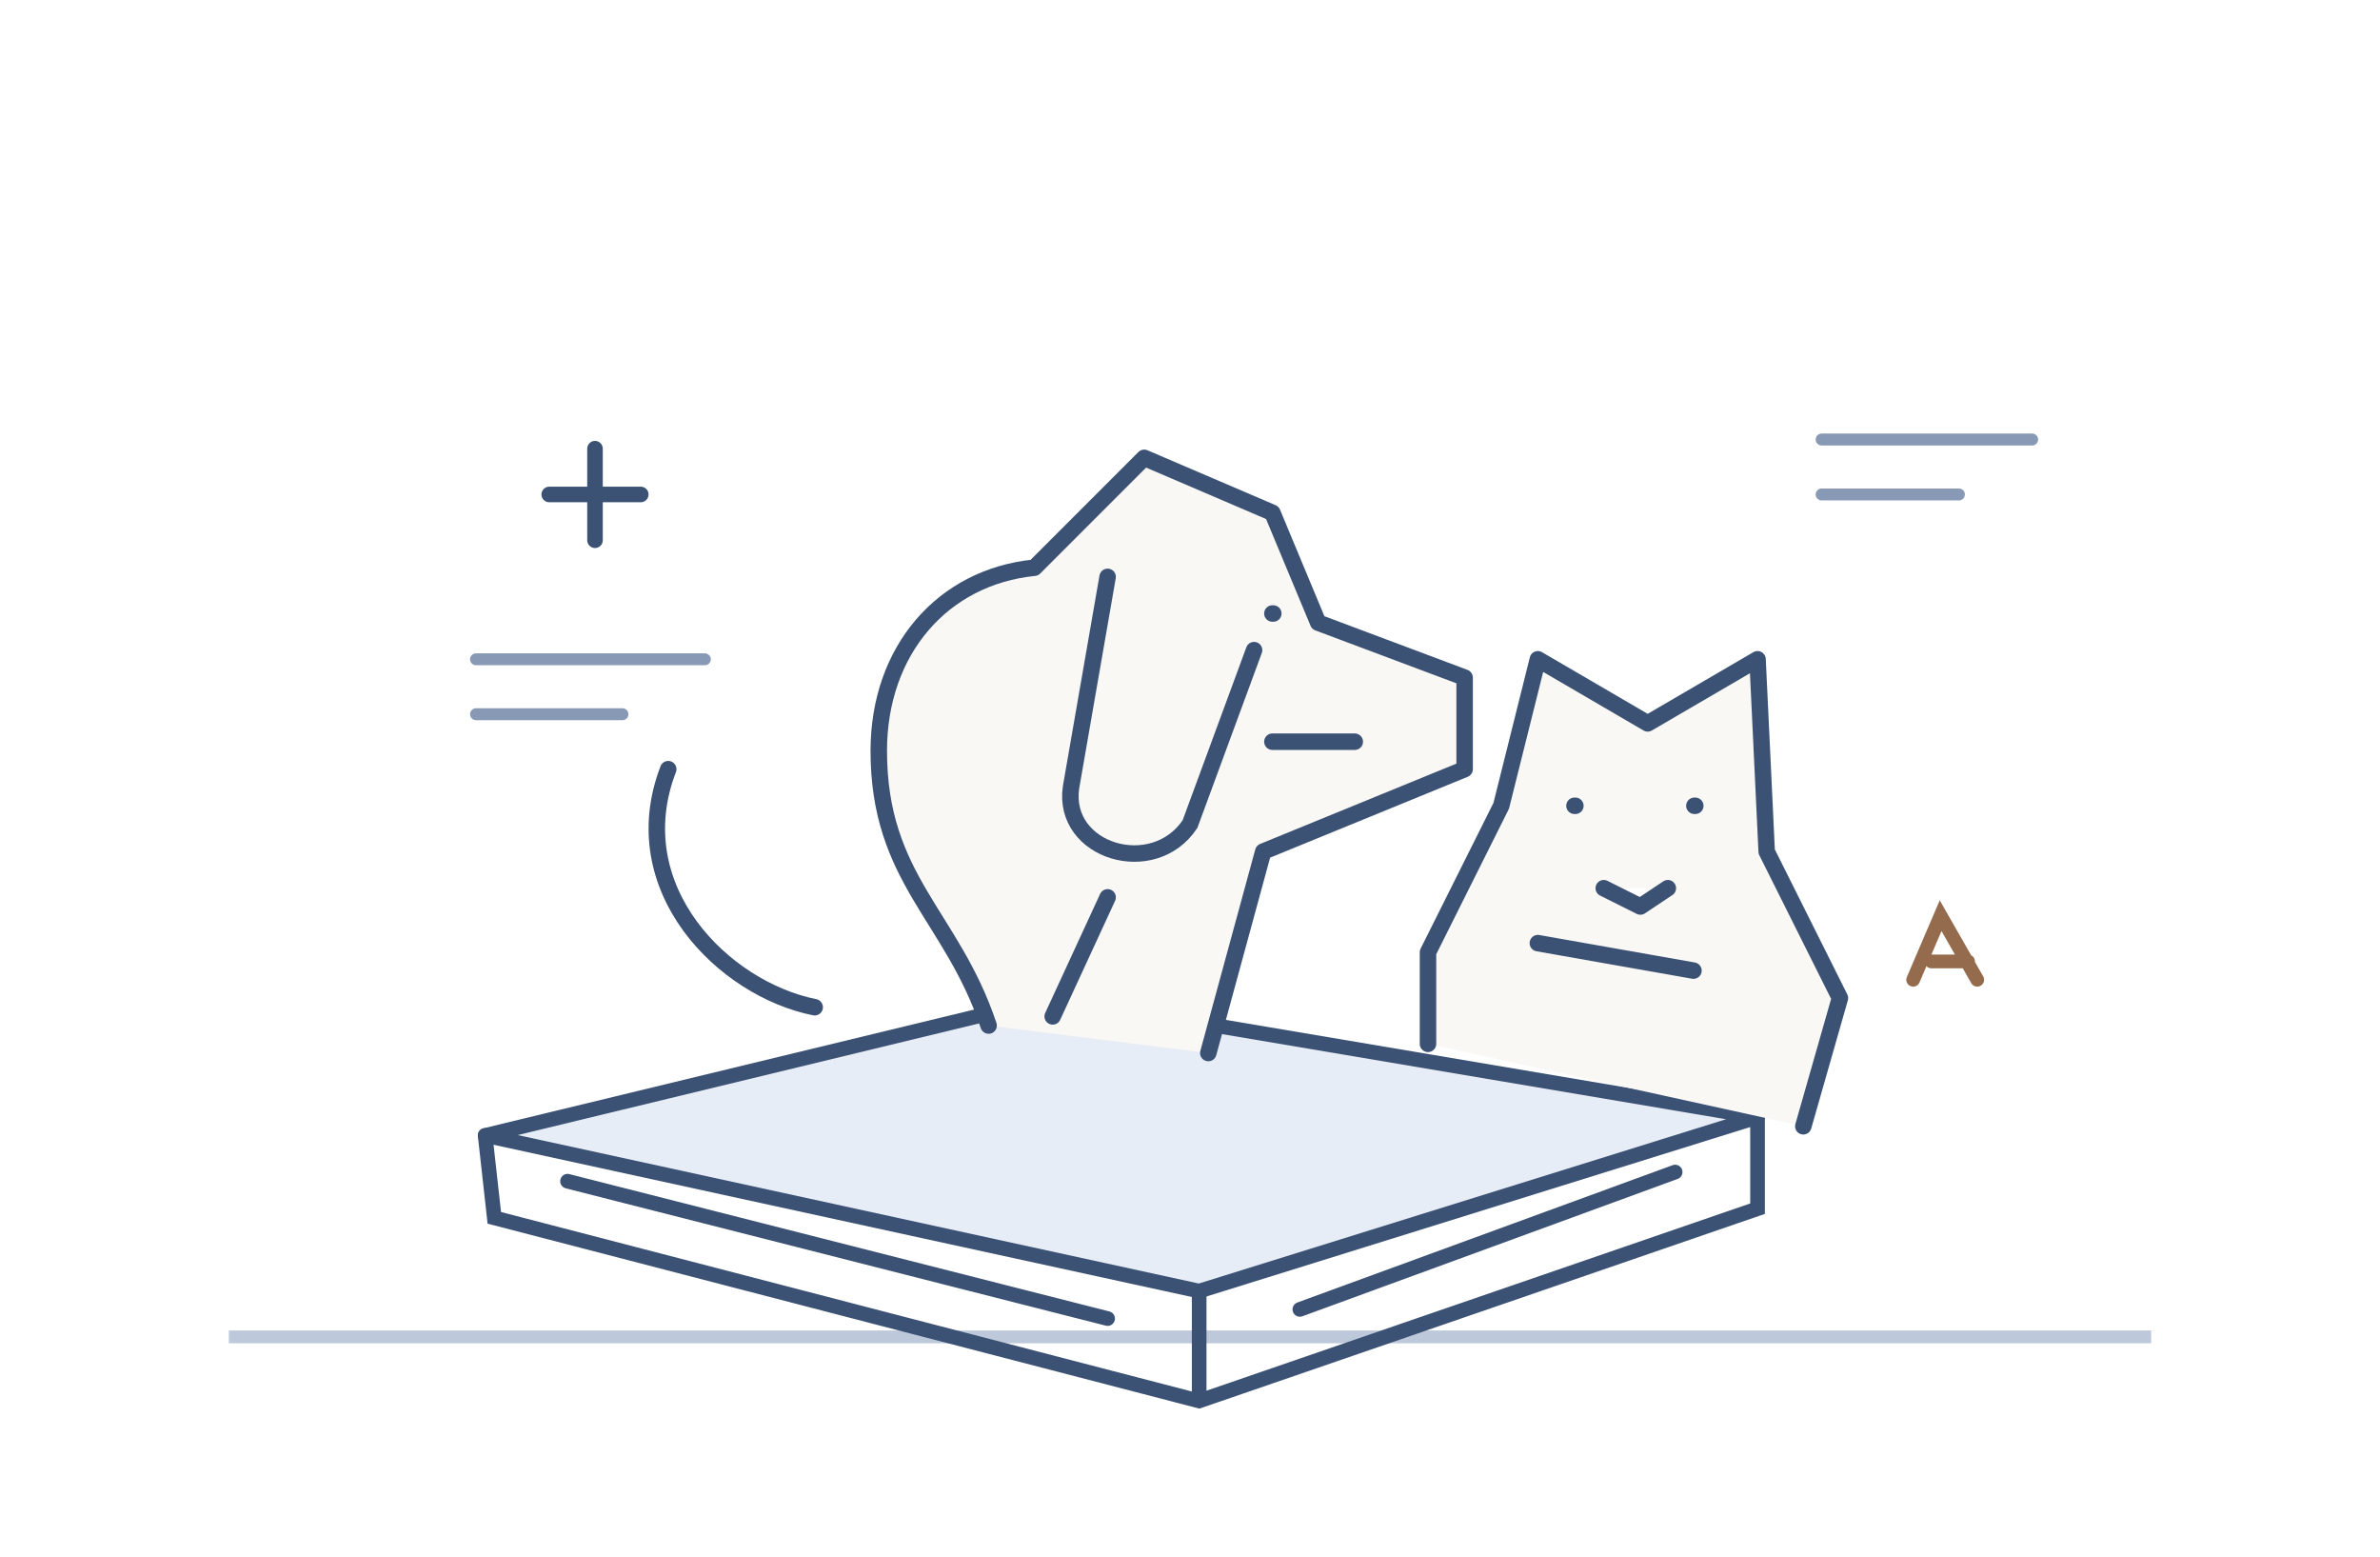
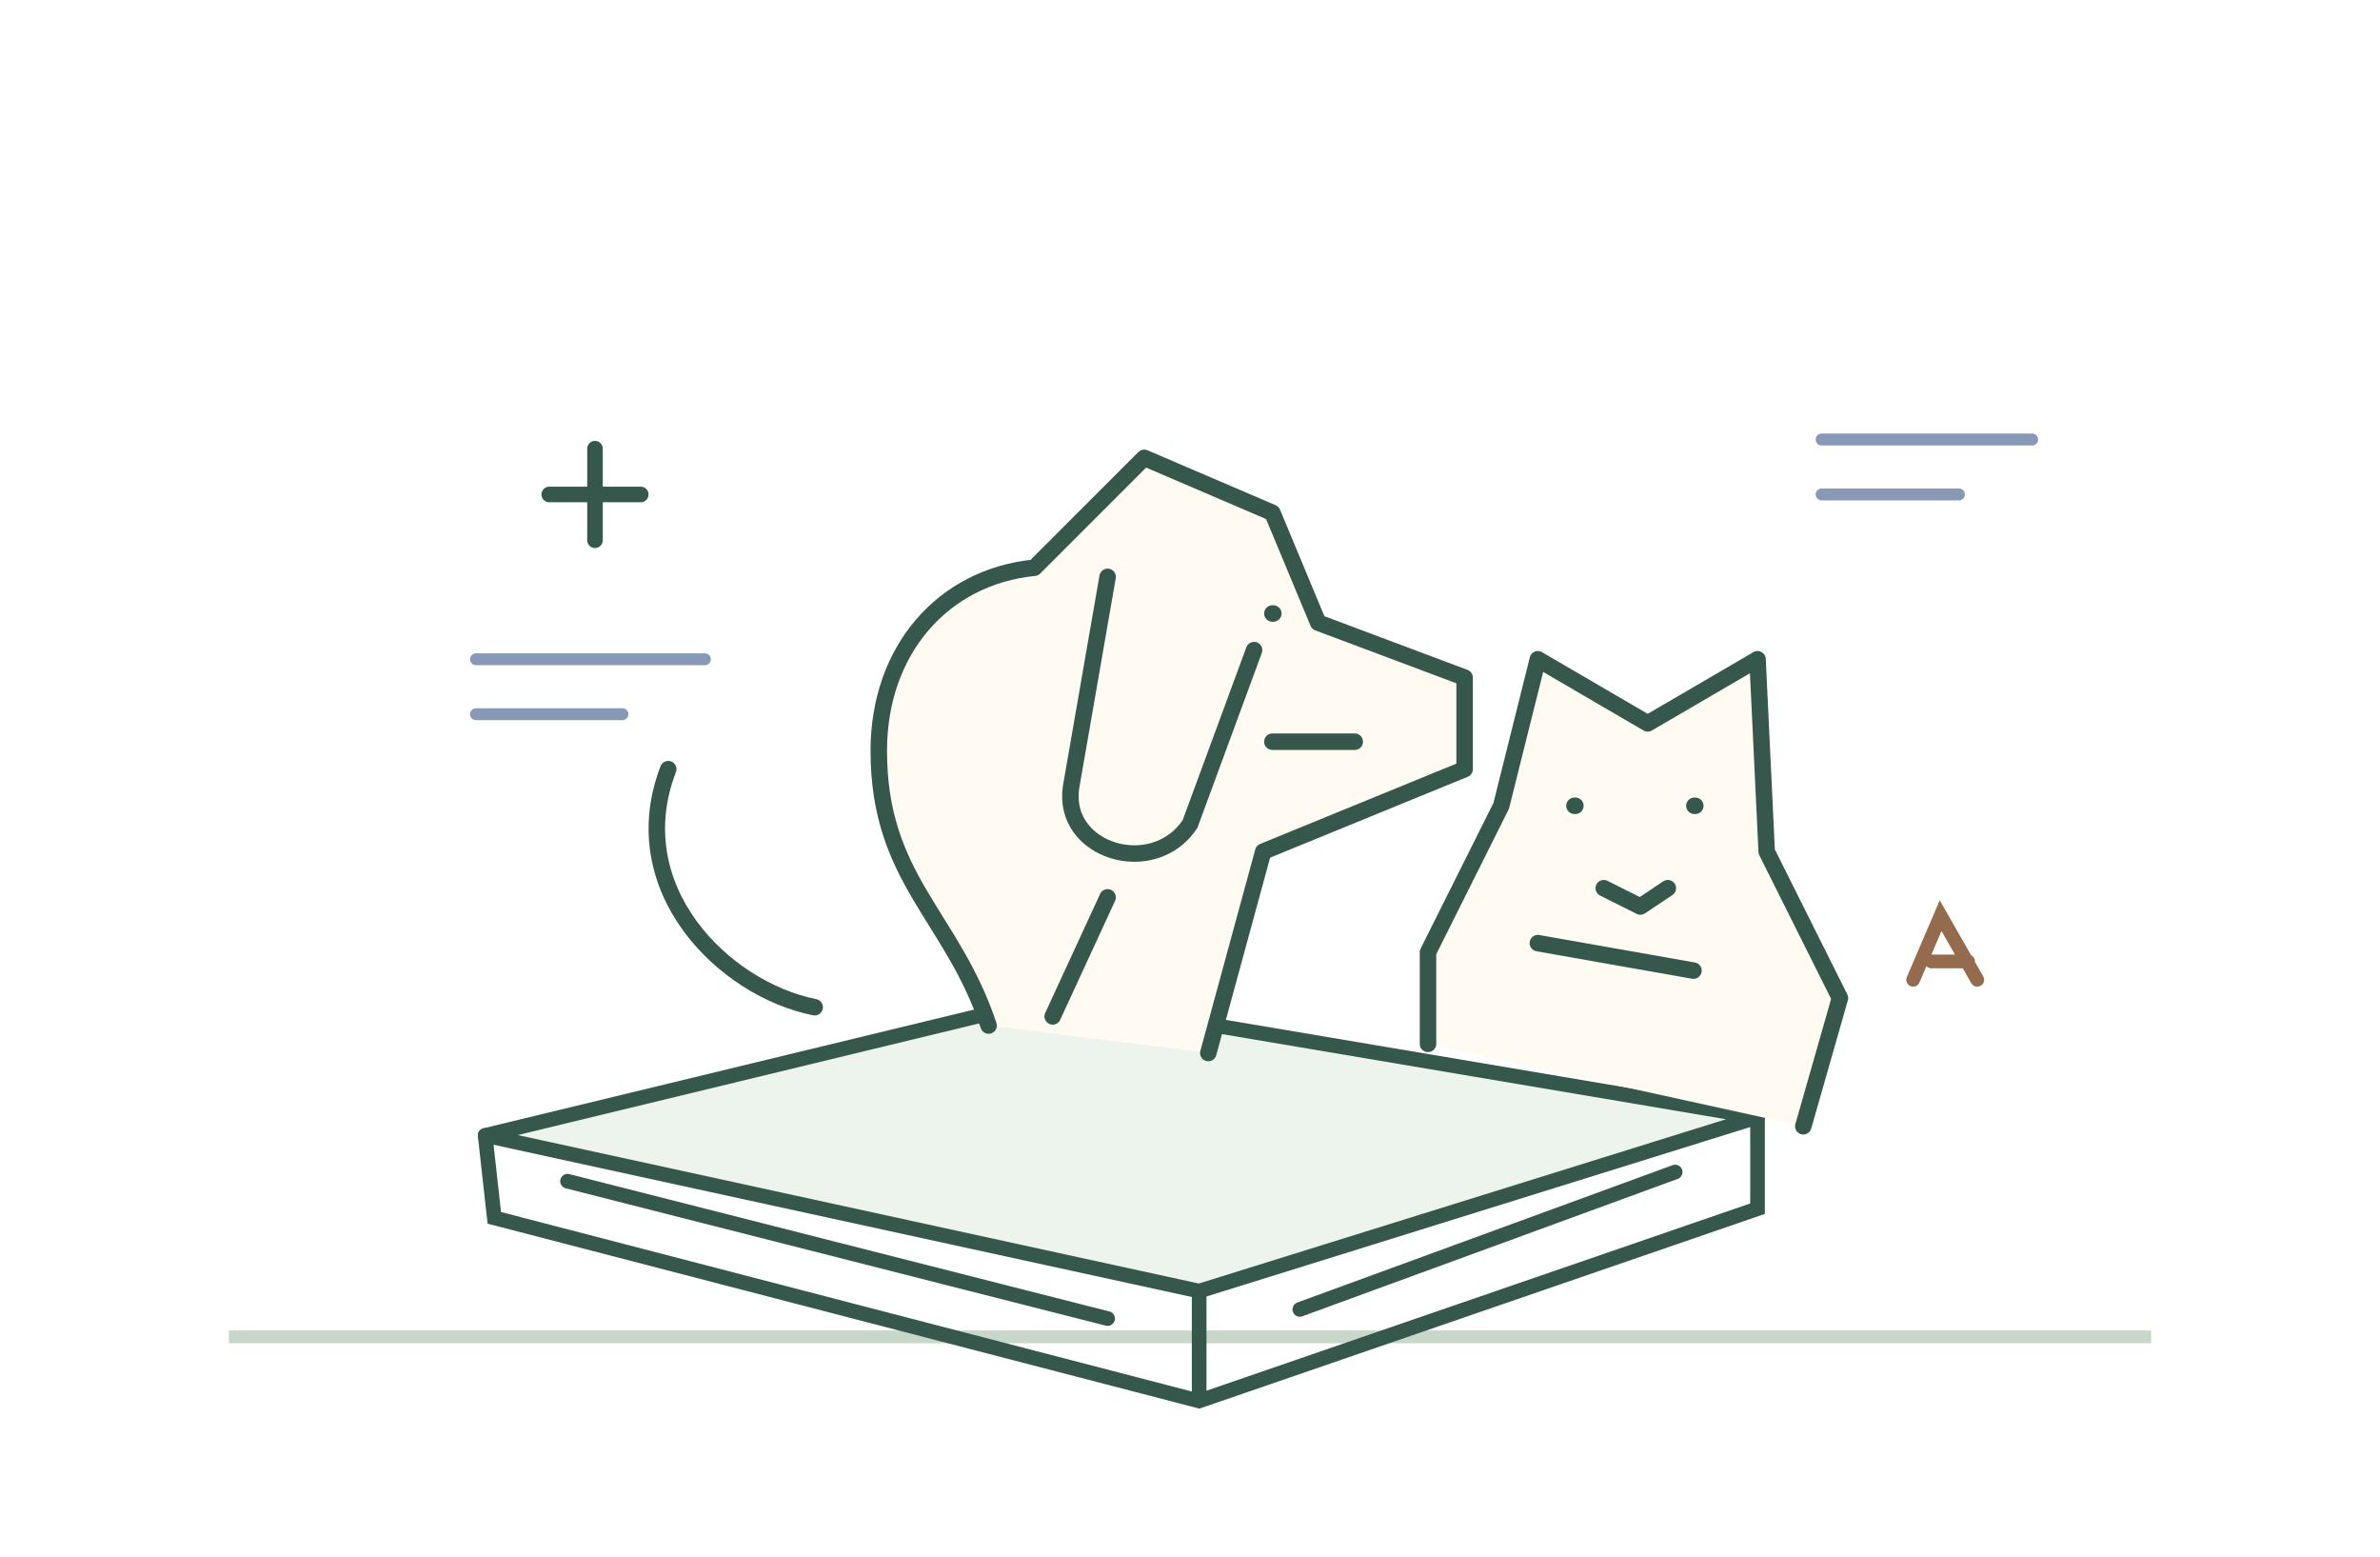
<svg xmlns="http://www.w3.org/2000/svg" width="260" height="170" viewBox="0 0 260 170" fill="none">
-   <path d="M25 146h210" stroke="#bdc9db" stroke-width="1.4" />
-   <path d="M53 124 115 109l77 13-61 19Z" fill="#e7edf6" stroke="#3b5275" stroke-width="1.6" stroke-linejoin="round" />
-   <path d="m53 124 1 9 77 20 61-21v-10m-61 19v12m-69-24 59 15m21-1 41-15" stroke="#3b5275" stroke-width="1.6" stroke-linecap="round" />
-   <path d="M108 112c-4-12-12-16-12-30 0-11 7-19 17-20l12-12 14 6 5 12 16 6v10l-22 9-6 22" fill="#faf8f5" stroke="#3b5275" stroke-width="1.8" stroke-linecap="round" stroke-linejoin="round" />
-   <path d="m121 63-4 23c-1 7 9 10 13 4l7-19m2 10h9m-33 30 6-13m18-31h.1" stroke="#3b5275" stroke-width="1.8" stroke-linecap="round" />
-   <path d="M156 114v-10l8-16 4-16 12 7 12-7 1 21 8 16-4 14m-29-20 17 3m-13-18h.1m13 0h.1m-10 9 4 2 3-2" fill="#faf8f5" stroke="#3b5275" stroke-width="1.8" stroke-linecap="round" stroke-linejoin="round" />
-   <path d="M89 110c-10-2-21-13-16-26" stroke="#3b5275" stroke-width="1.8" stroke-linecap="round" />
+   <path d="M25 146h210" stroke="#c7d8cb" stroke-width="1.4" />
+   <path d="M53 124 115 109l77 13-61 19Z" fill="#edf3ed" stroke="#36574c" stroke-width="1.6" stroke-linejoin="round" />
+   <path d="m53 124 1 9 77 20 61-21v-10m-61 19v12m-69-24 59 15m21-1 41-15" stroke="#36574c" stroke-width="1.6" stroke-linecap="round" />
+   <path d="M108 112c-4-12-12-16-12-30 0-11 7-19 17-20l12-12 14 6 5 12 16 6v10l-22 9-6 22" fill="#fffaf2" stroke="#36574c" stroke-width="1.8" stroke-linecap="round" stroke-linejoin="round" />
+   <path d="m121 63-4 23c-1 7 9 10 13 4l7-19m2 10h9m-33 30 6-13m18-31h.1" stroke="#36574c" stroke-width="1.8" stroke-linecap="round" />
+   <path d="M156 114v-10l8-16 4-16 12 7 12-7 1 21 8 16-4 14m-29-20 17 3m-13-18h.1m13 0h.1m-10 9 4 2 3-2" fill="#fffaf2" stroke="#36574c" stroke-width="1.8" stroke-linecap="round" stroke-linejoin="round" />
+   <path d="M89 110c-10-2-21-13-16-26" stroke="#36574c" stroke-width="1.8" stroke-linecap="round" />
  <path d="M52 72h25m-25 6h16M199 48h23m-23 6h15" stroke="#8799b4" stroke-width="1.3" stroke-linecap="round" />
-   <path d="M65 49v10m-5-5h10" stroke="#3b5275" stroke-width="1.7" stroke-linecap="round" />
+   <path d="M65 49v10m-5-5h10" stroke="#36574c" stroke-width="1.7" stroke-linecap="round" />
  <path d="m209 107 3-7 4 7m-5-2h4" stroke="#956b4d" stroke-width="1.5" stroke-linecap="round" />
</svg>
